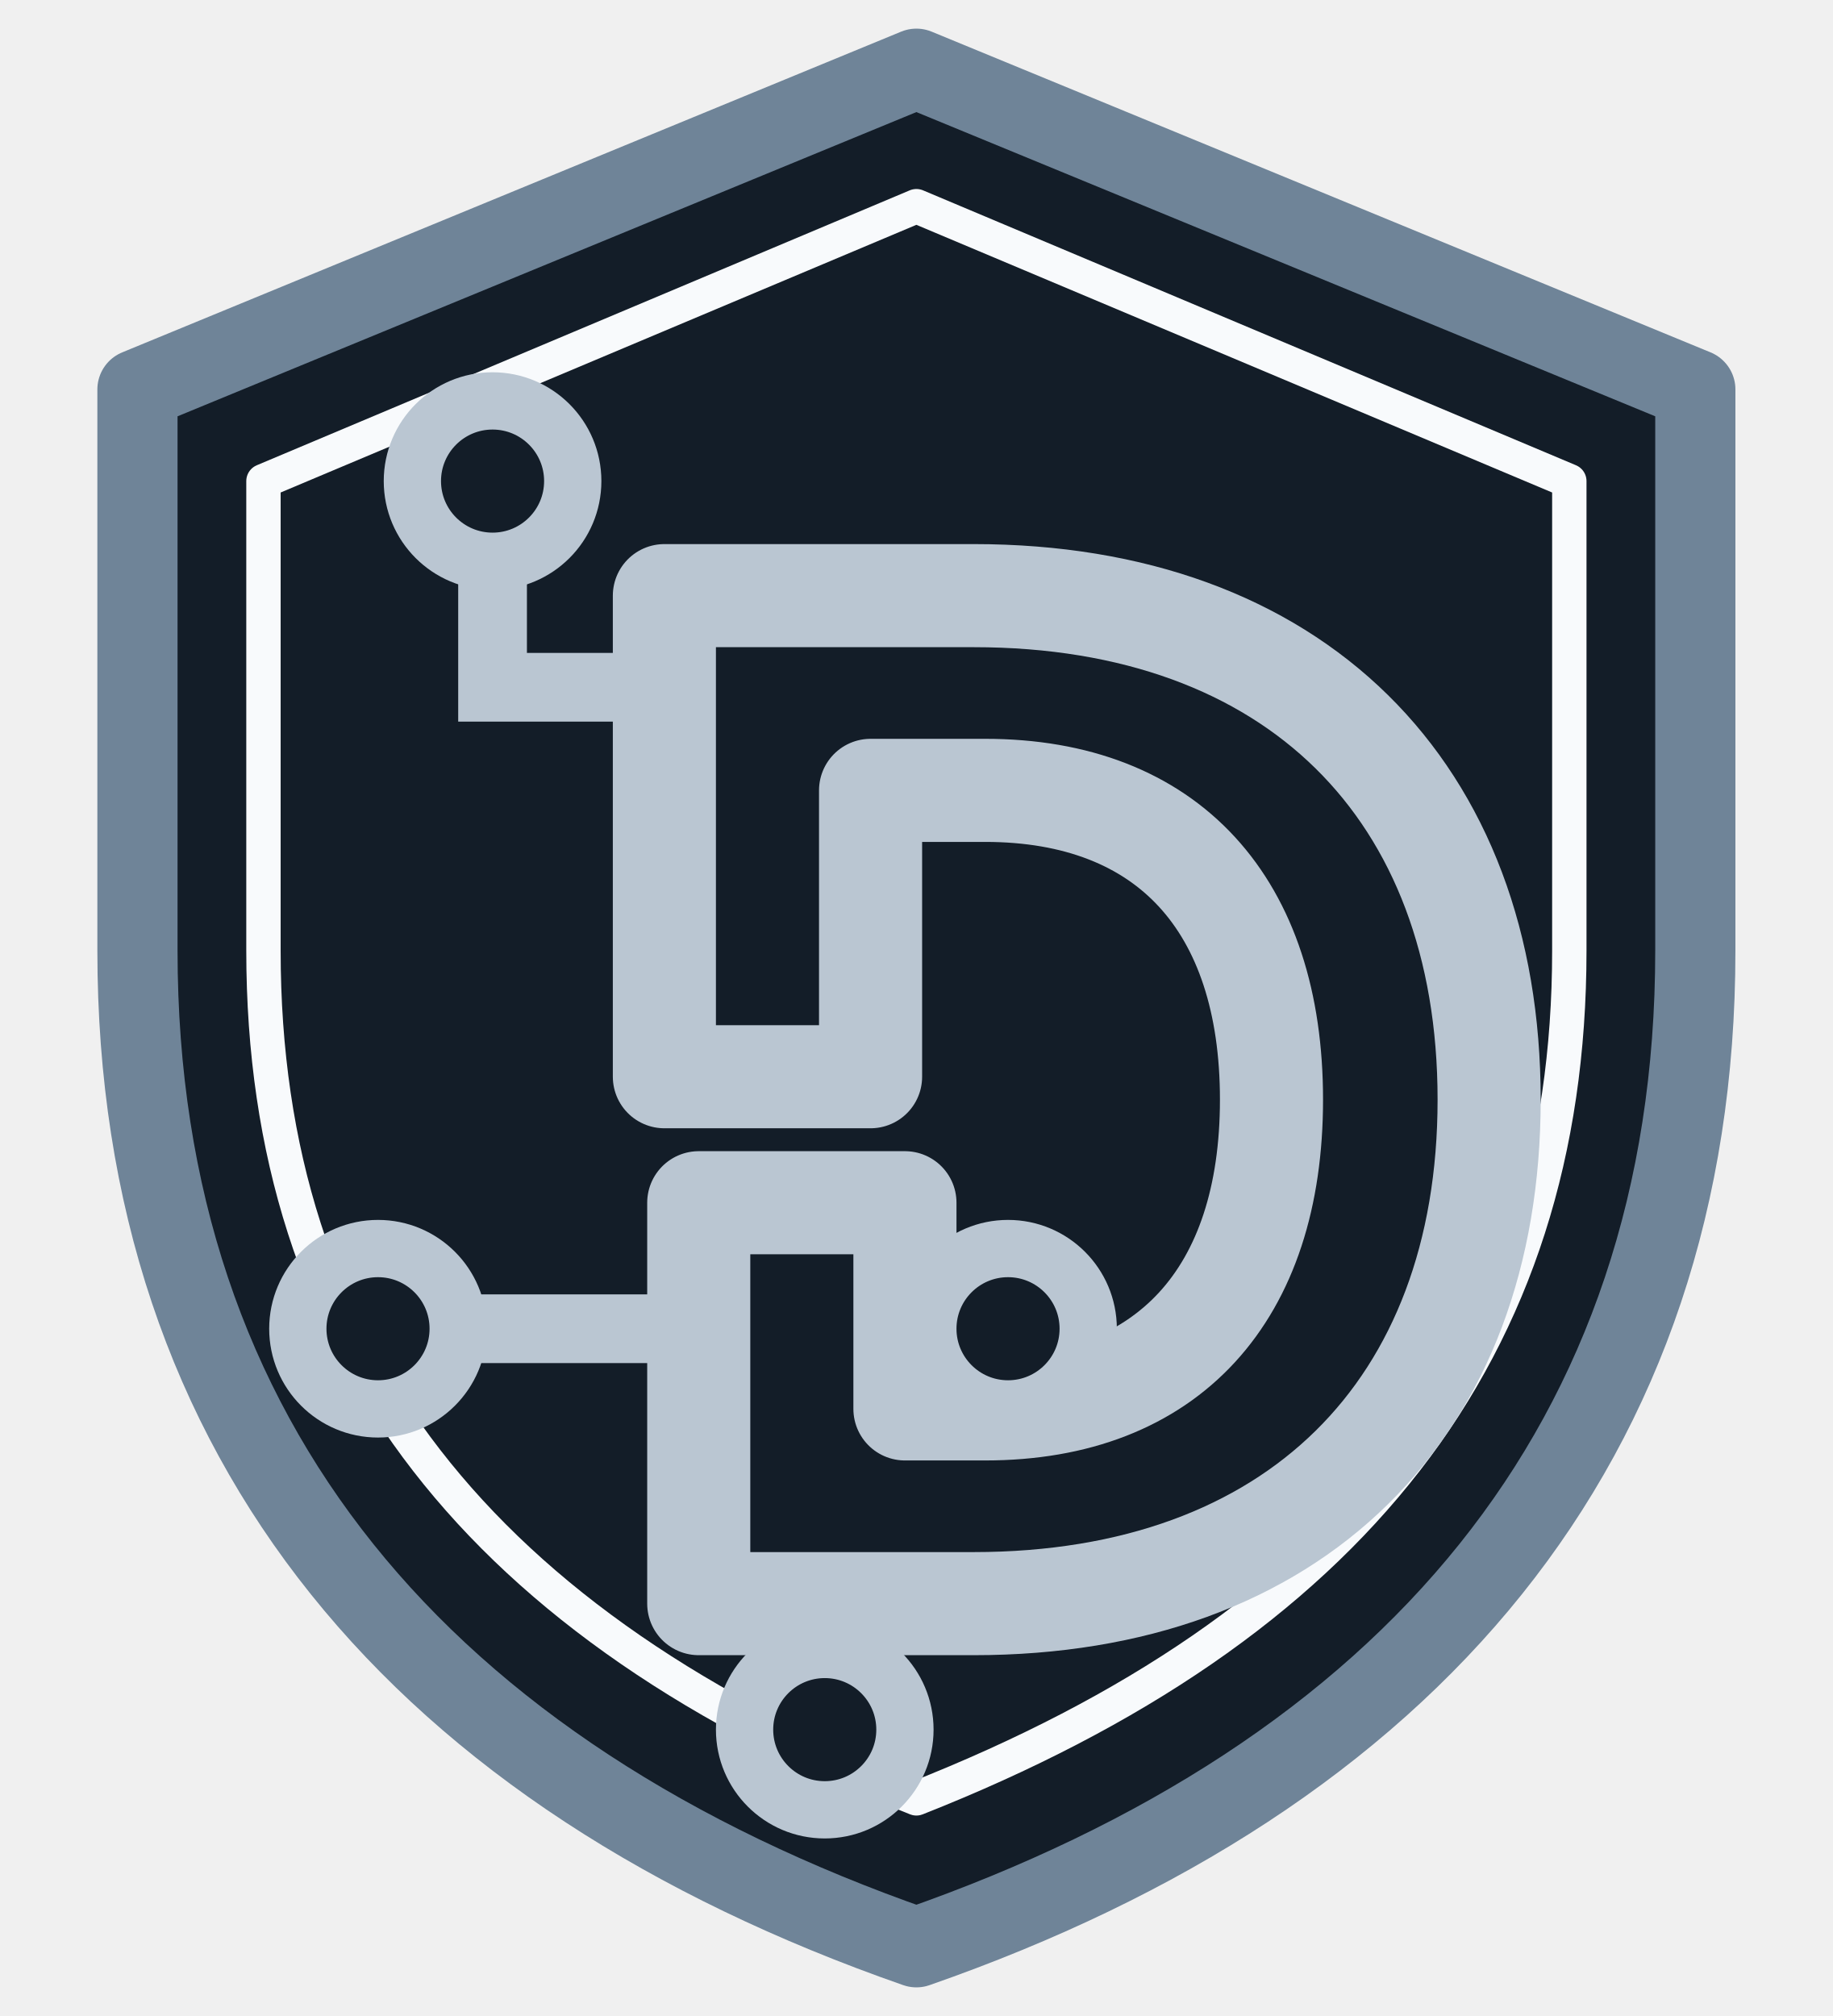
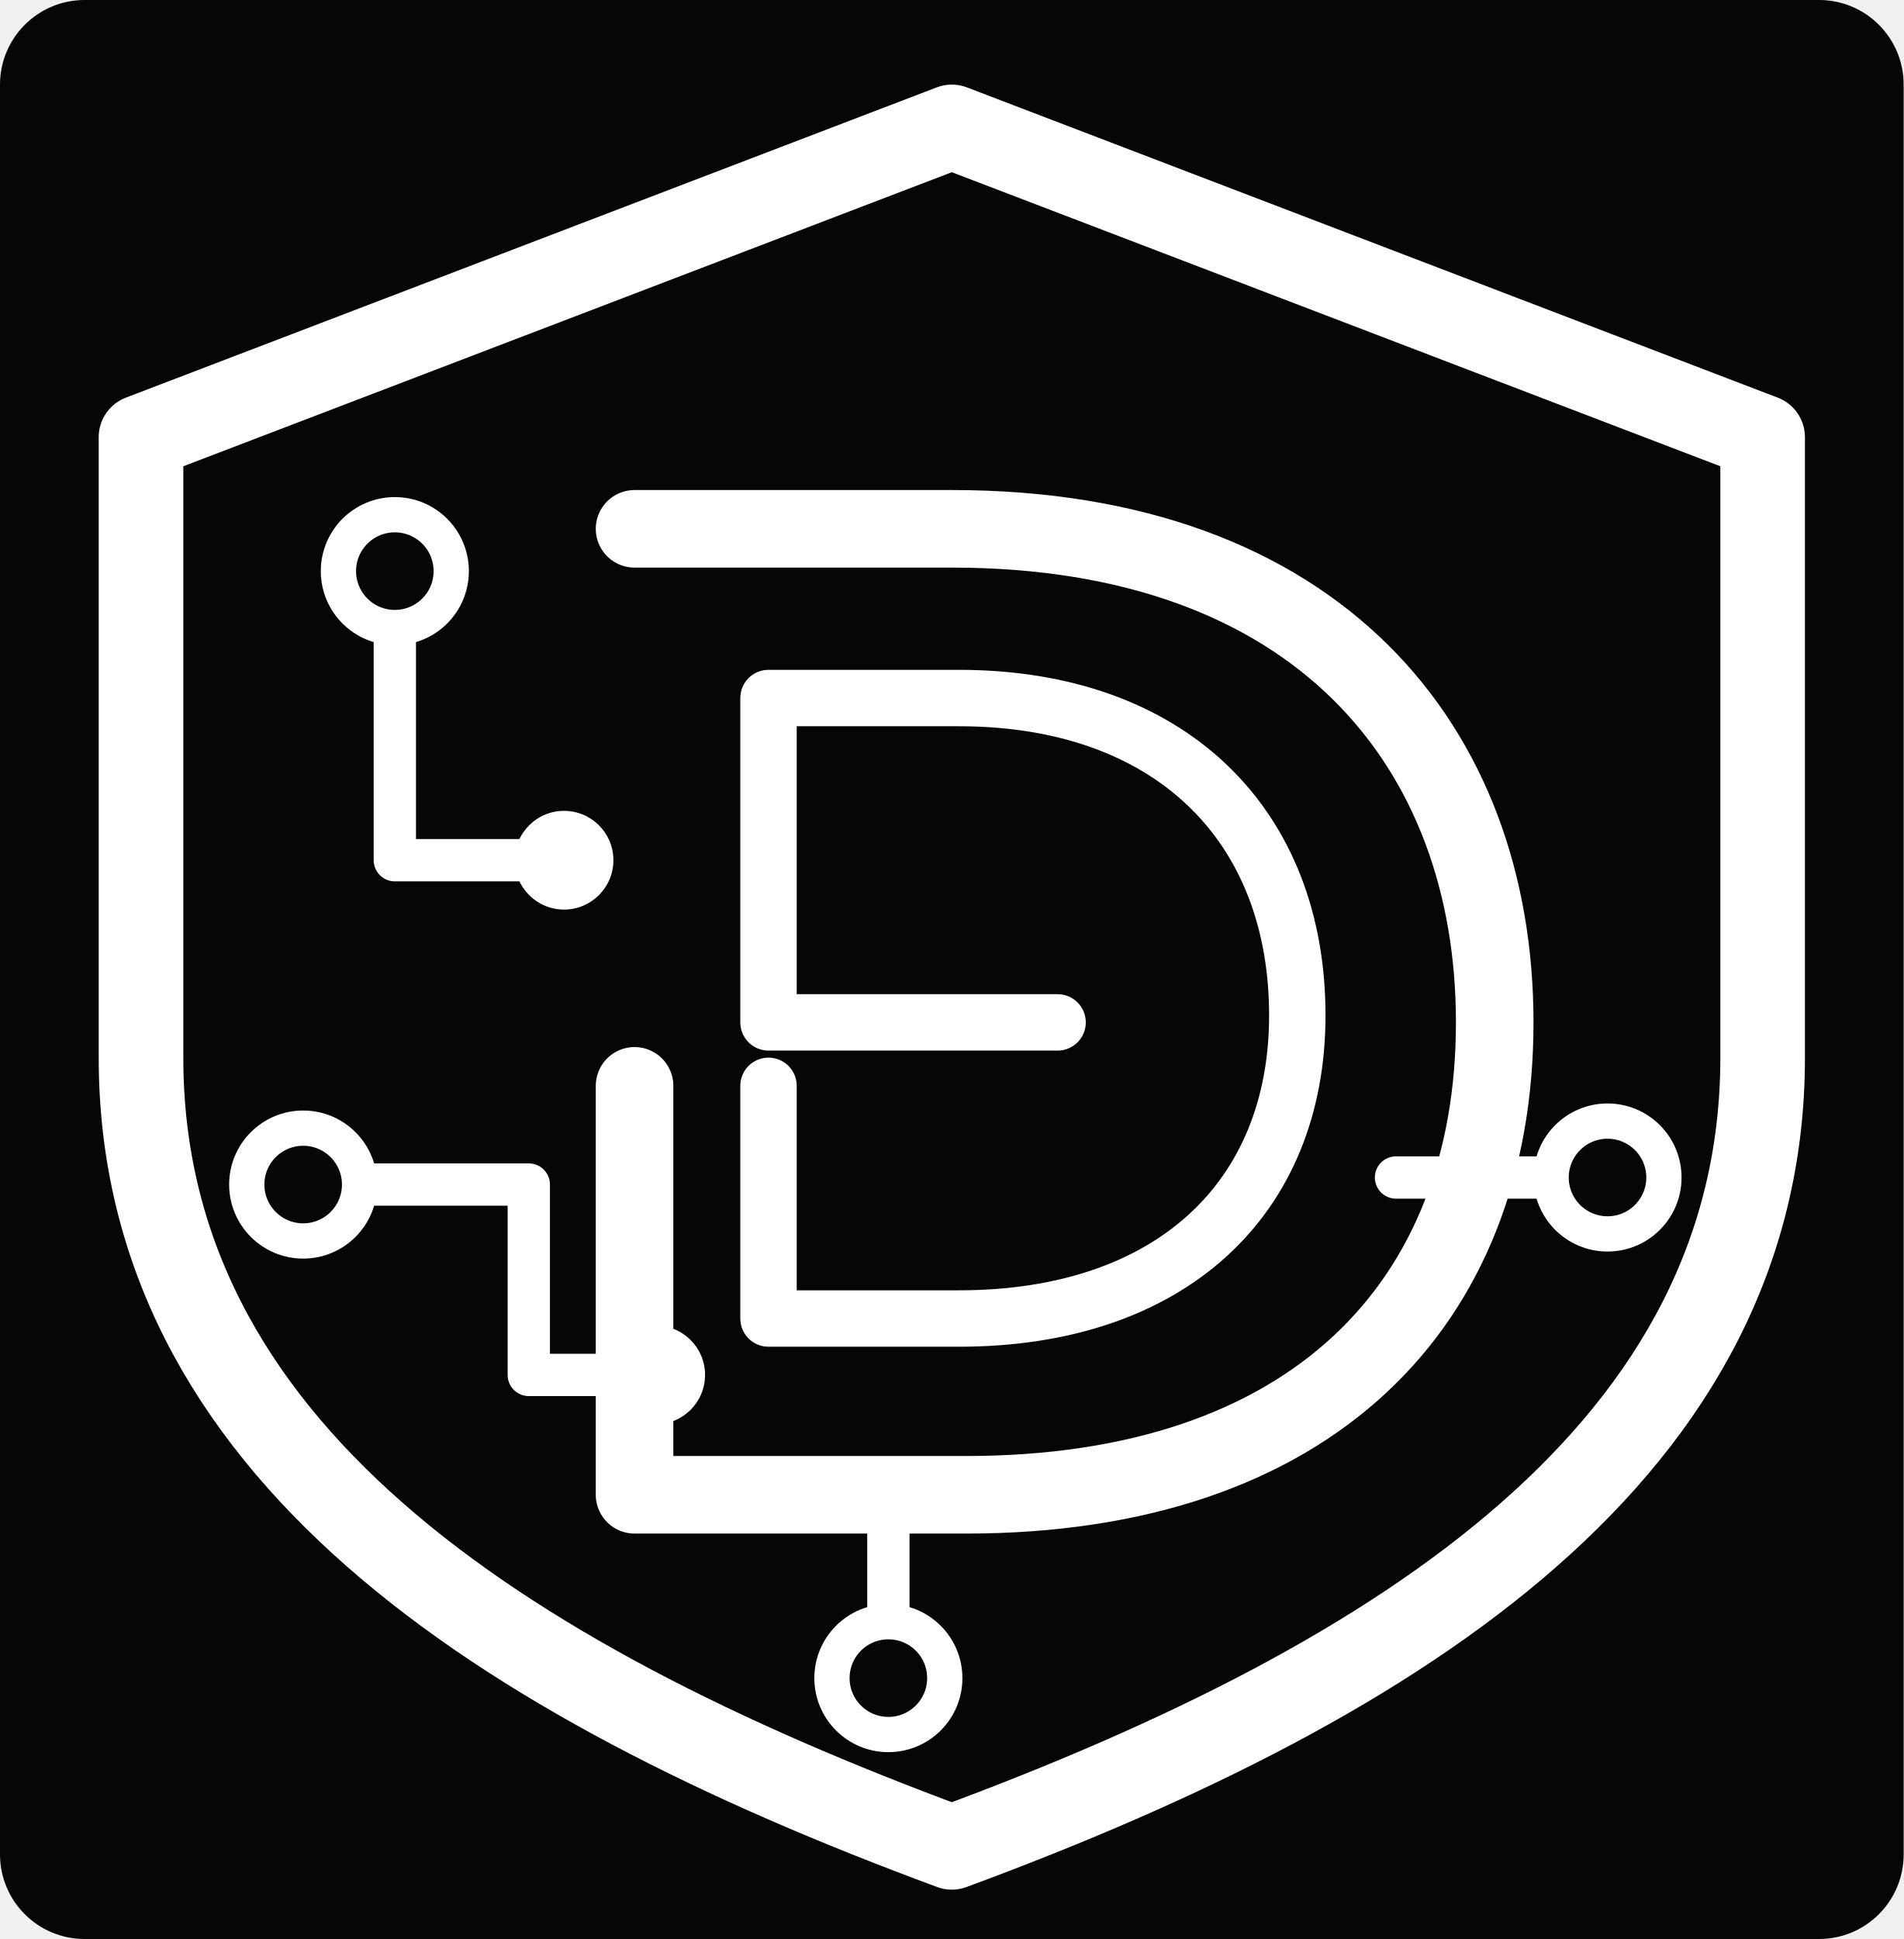
- <svg xmlns="http://www.w3.org/2000/svg" viewBox="0 0 160 176" role="img" aria-labelledby="title">
-   <path d="M80 6 148 34v49c0 43-25 72-68 87C37 155 12 126 12 83V34L80 6Z" fill="#131D28" stroke="#6F8498" stroke-width="7" stroke-linejoin="round" />
-   <path d="M80 18 137 42v41c0 35-19 59-57 74-38-15-57-39-57-74V42L80 18Z" fill="none" stroke="#F8FAFC" stroke-width="3" stroke-linejoin="round" />
-   <path d="M58 52h27c28 0 45 17 45 44s-17 44-45 44H61v-35h18v18h7c16 0 25-10 25-27s-9-27-25-27H76v25H58V52Z" fill="none" stroke="#BAC6D2" stroke-width="9" stroke-linecap="round" stroke-linejoin="round" />
-   <path d="M58 60H43V48M61 116H39M72 139v10" fill="none" stroke="#BAC6D2" stroke-width="6" stroke-linecap="round" />
-   <g fill="#131D28" stroke="#BAC6D2" stroke-width="5">
-     <circle cx="43" cy="42" r="7" />
-     <circle cx="33" cy="116" r="7" />
-     <circle cx="72" cy="151" r="7" />
-     <circle cx="88" cy="116" r="7" />
-   </g>
+ <svg xmlns="http://www.w3.org/2000/svg" viewBox="55 20 270 275" role="img" aria-labelledby="title description">
+   <rect x="55" y="20" width="270" height="275" rx="12" fill="#050608" />
+   <path d="M190 38 305 82v88c0 55-50 88-115 112C125 258 75 225 75 170V82l115-44Z" fill="none" stroke="#fff" stroke-width="12" stroke-linejoin="round" />
+   <path d="M145 95h45c52 0 77 31 77 70 0 40-26 67-75 67h-47v-58" fill="none" stroke="#fff" stroke-width="11" stroke-linecap="round" stroke-linejoin="round" />
+   <path d="M164 119h27c30 0 48 18 48 45 0 26-18 43-48 43h-27v-33M164 119v46h41" fill="none" stroke="#fff" stroke-width="8" stroke-linecap="round" stroke-linejoin="round" />
+   <path d="M111 110v32h24M107 188h23v27h18M181 232v18M253 187h24" fill="none" stroke="#fff" stroke-width="6" stroke-linecap="round" stroke-linejoin="round" />
+   <circle cx="111" cy="101" r="8" fill="#050608" stroke="#fff" stroke-width="5" />
+   <circle cx="135" cy="142" r="7" fill="#fff" />
+   <circle cx="98" cy="188" r="8" fill="#050608" stroke="#fff" stroke-width="5" />
+   <circle cx="148" cy="215" r="7" fill="#fff" />
+   <circle cx="181" cy="258" r="8" fill="#050608" stroke="#fff" stroke-width="5" />
+   <circle cx="283" cy="187" r="8" fill="#050608" stroke="#fff" stroke-width="5" />
</svg>
